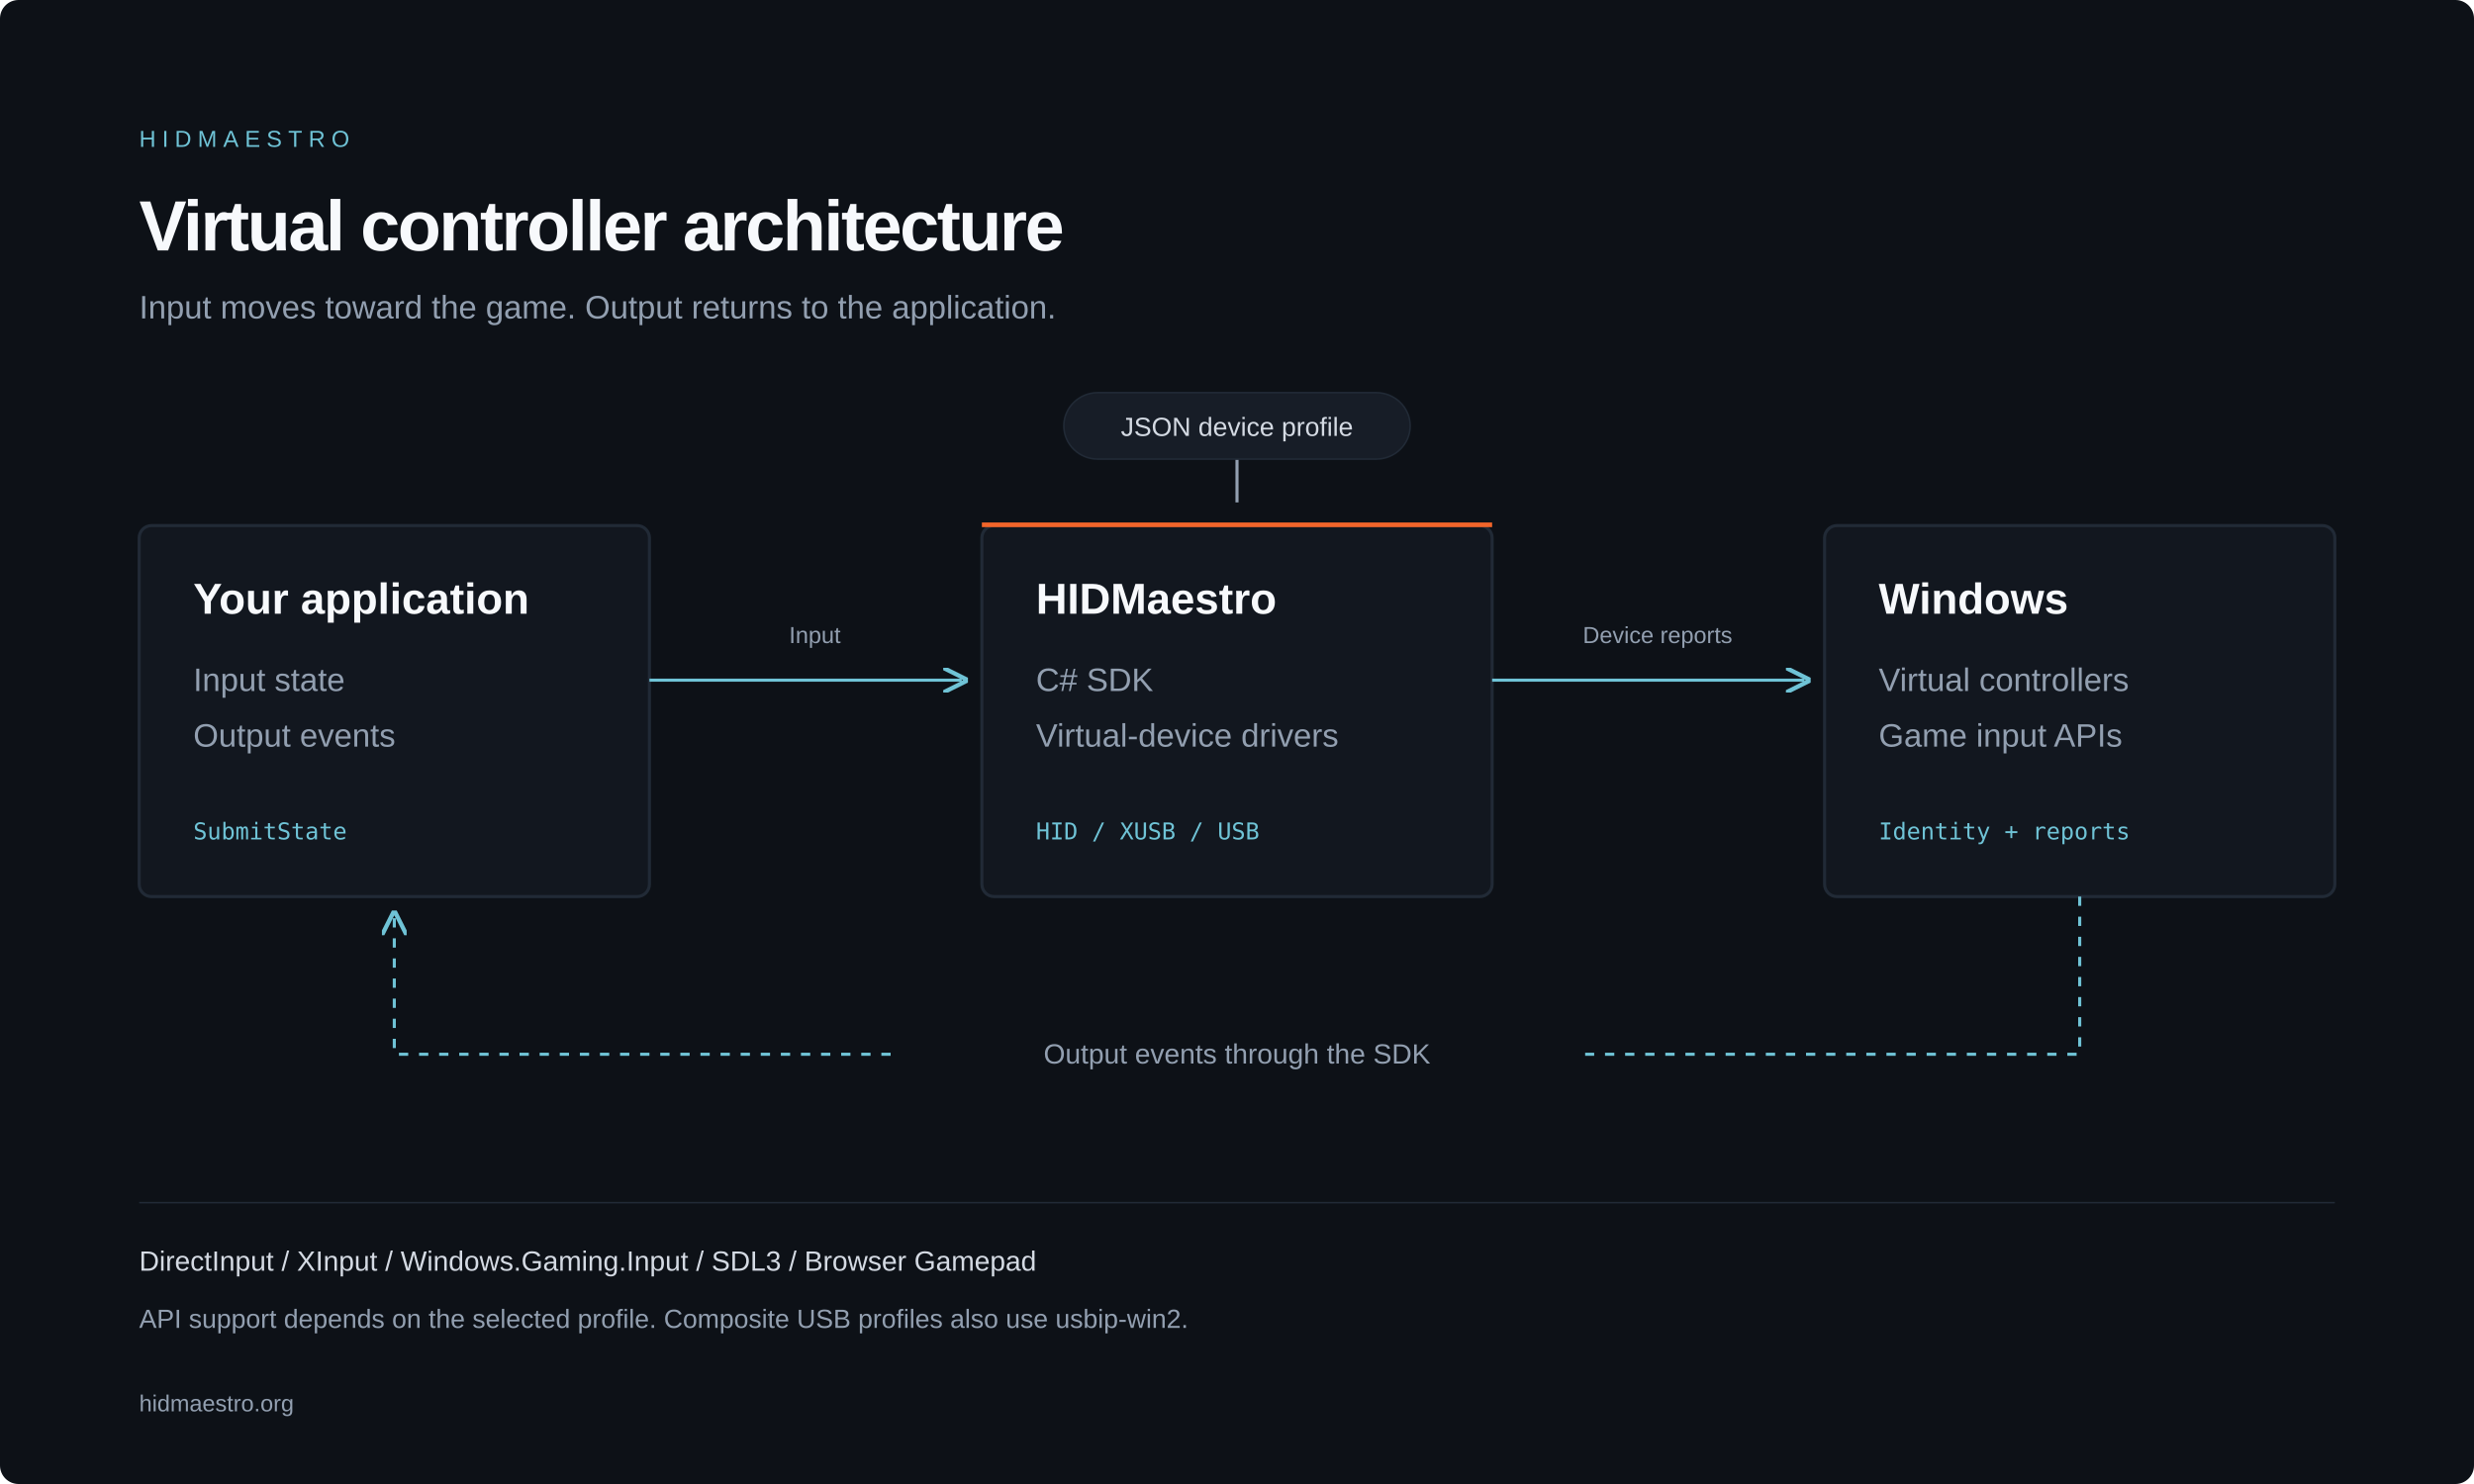
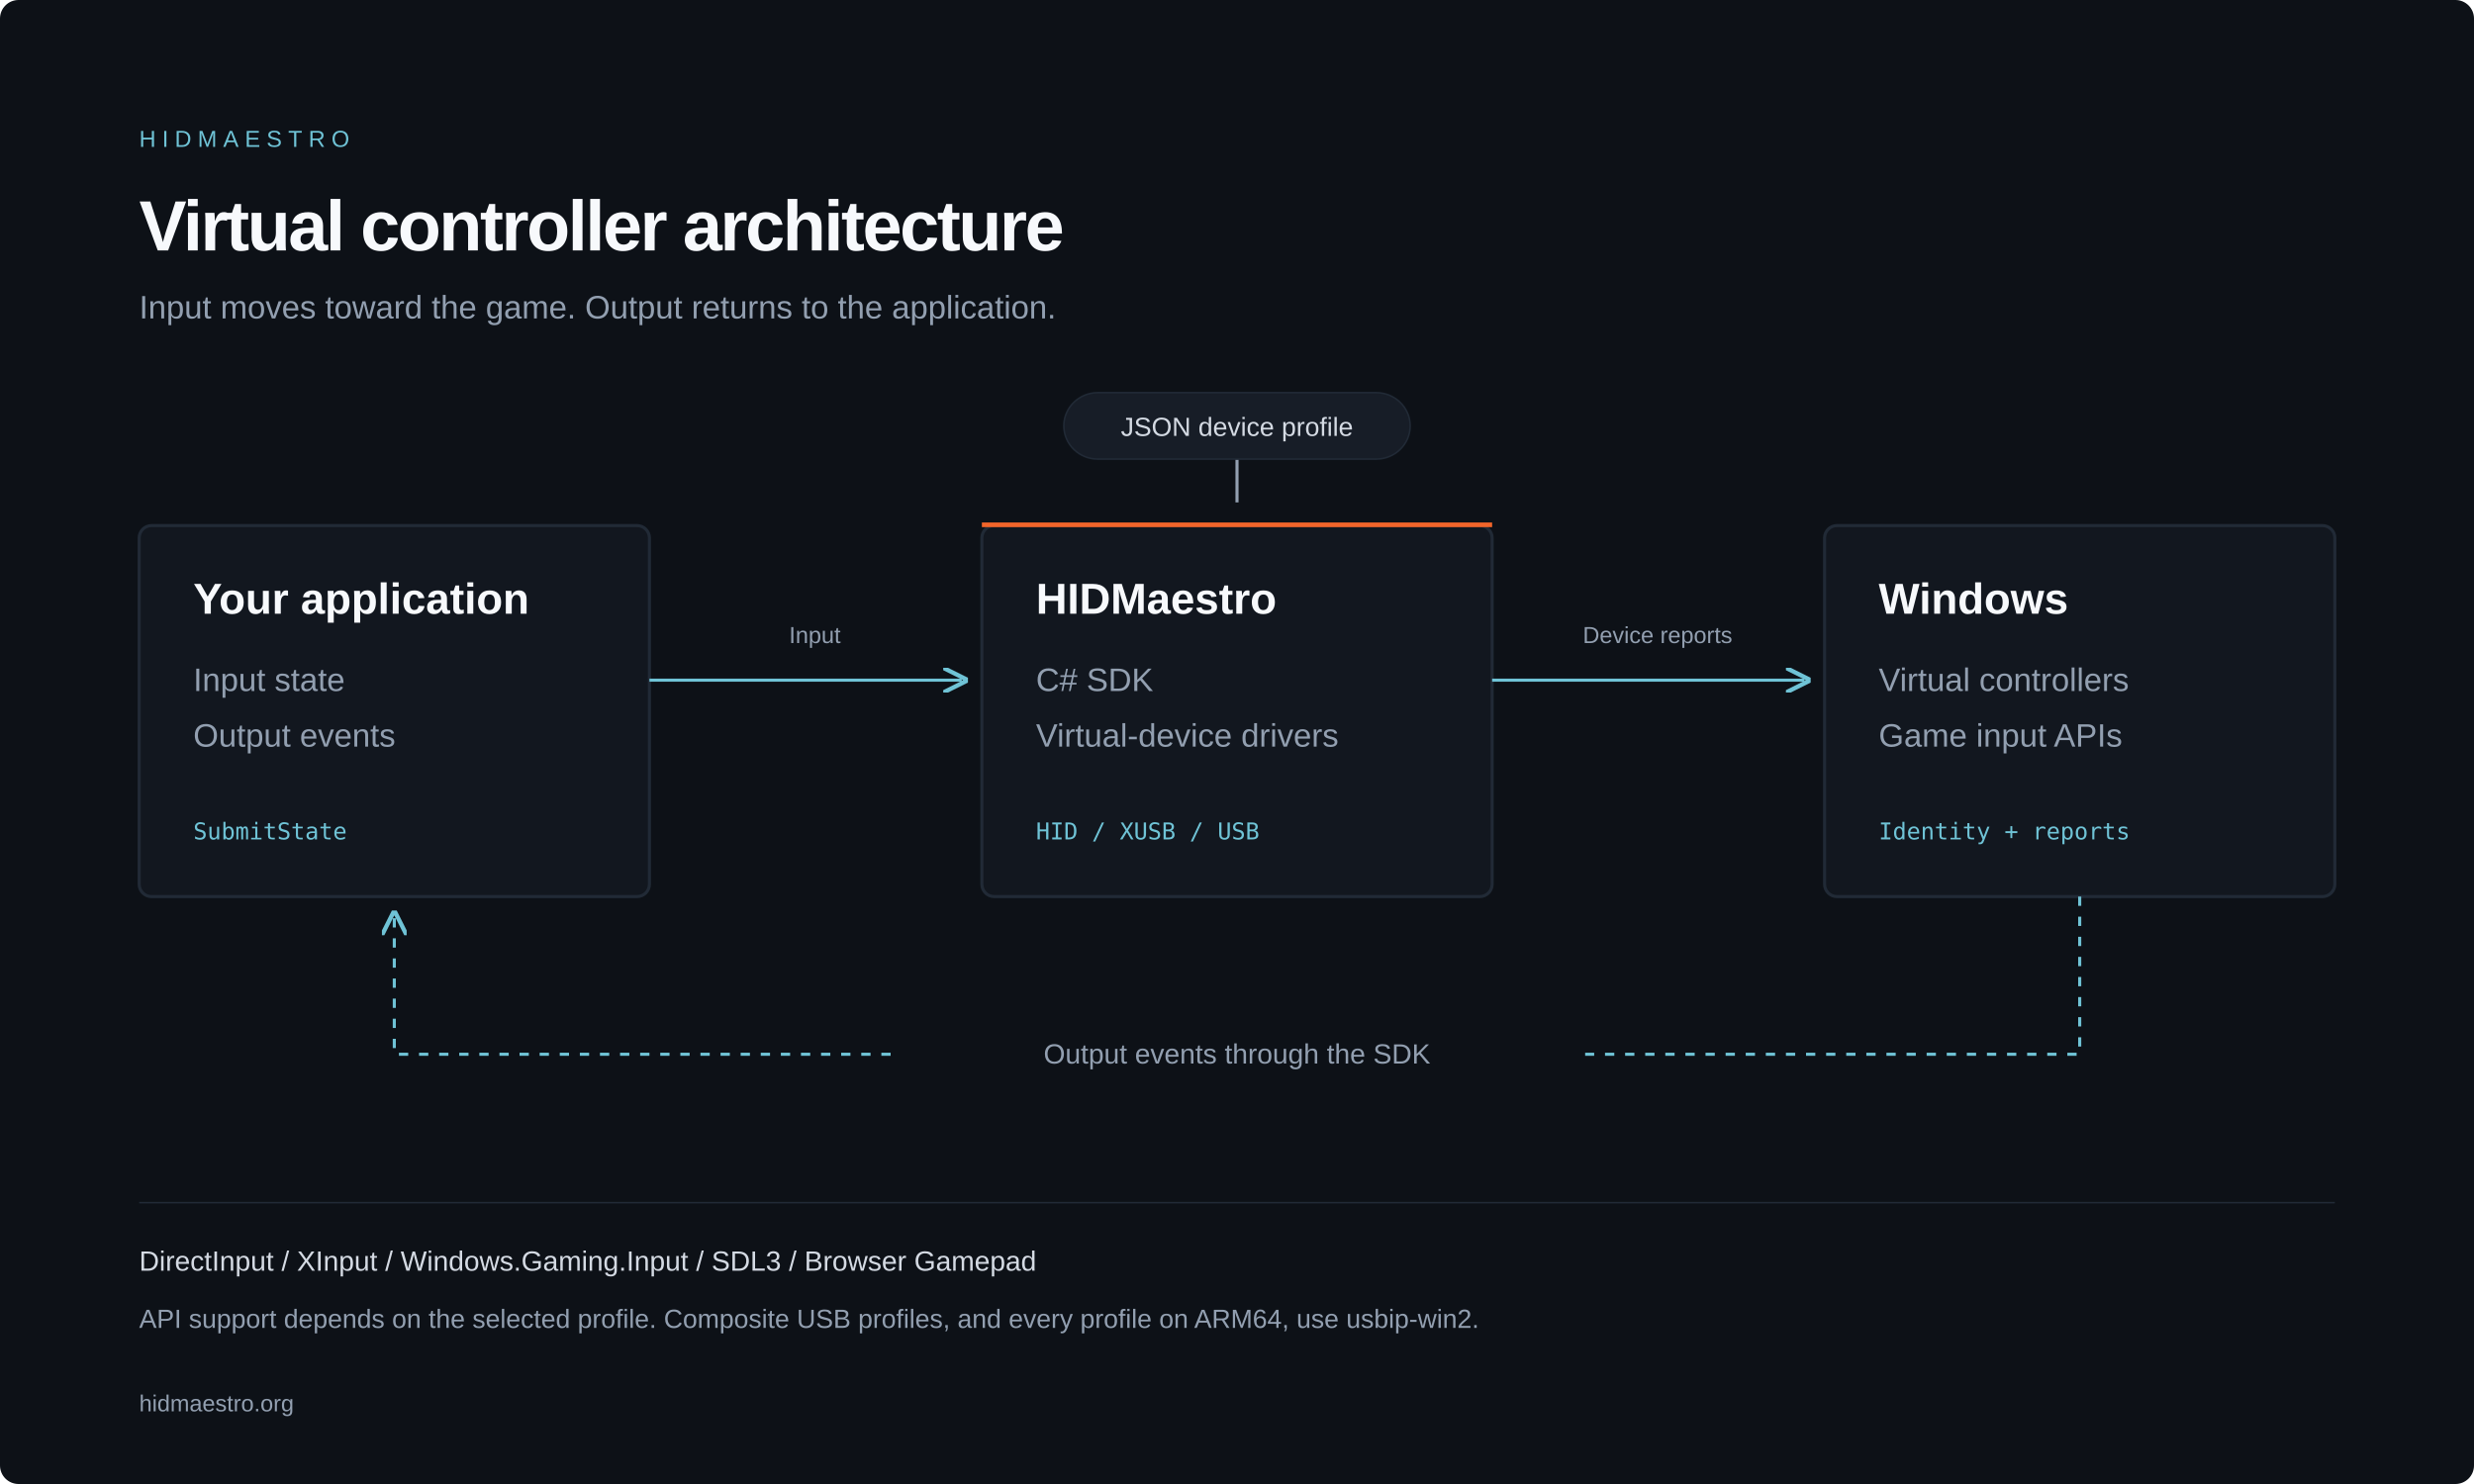
<svg xmlns="http://www.w3.org/2000/svg" width="1600" height="960" viewBox="0 0 1600 960" role="img" aria-labelledby="title description">
  <defs>
    <marker id="arrow" markerWidth="8" markerHeight="8" refX="6" refY="4" orient="auto-start-reverse">
      <path d="M0 0 8 4 0 8" fill="none" stroke="#6fc3d6" stroke-width="1.4" />
    </marker>
  </defs>
  <rect width="1600" height="960" rx="12" fill="#0d1117" />
  <g font-family="Arial, Helvetica, sans-serif">
    <text x="90" y="95" fill="#6fc3d6" font-size="15" letter-spacing="4">HIDMAESTRO</text>
    <text x="90" y="162" fill="#f7f9fc" font-size="46" font-weight="600" letter-spacing="-1.5">Virtual controller architecture</text>
    <text x="90" y="206" fill="#929fb0" font-size="21">Input moves toward the game. Output returns to the application.</text>
    <g fill="#12171f" stroke="#212a36" stroke-width="2">
      <rect x="90" y="340" width="330" height="240" rx="8" />
      <rect x="635" y="340" width="330" height="240" rx="8" />
      <rect x="1180" y="340" width="330" height="240" rx="8" />
    </g>
    <rect x="635" y="338" width="330" height="3" fill="#f2652a" />
    <g fill="#f7f9fc" font-size="28" font-weight="600">
      <text x="125" y="397">Your application</text>
      <text x="670" y="397">HIDMaestro</text>
      <text x="1215" y="397">Windows</text>
    </g>
    <g fill="#929fb0" font-size="21">
      <text x="125" y="447">Input state</text>
      <text x="125" y="483">Output events</text>
      <text x="670" y="447">C# SDK</text>
      <text x="670" y="483">Virtual-device drivers</text>
      <text x="1215" y="447">Virtual controllers</text>
      <text x="1215" y="483">Game input APIs</text>
    </g>
    <g fill="#6fc3d6" font-size="15" font-family="Consolas, monospace">
      <text x="125" y="543">SubmitState</text>
      <text x="670" y="543">HID / XUSB / USB</text>
      <text x="1215" y="543">Identity + reports</text>
    </g>
    <g stroke="#6fc3d6" stroke-width="2" fill="none" marker-end="url(#arrow)">
      <path d="M420 440H622" />
      <path d="M965 440H1167" />
    </g>
    <g fill="#929fb0" font-size="15" text-anchor="middle">
      <text x="527" y="416">Input</text>
      <text x="1072" y="416">Device reports</text>
    </g>
    <path d="M1345 580V682H255V593" stroke="#6fc3d6" stroke-width="2" fill="none" stroke-dasharray="6 7" marker-end="url(#arrow)" />
    <rect x="577" y="659" width="448" height="45" rx="6" fill="#0d1117" />
    <text x="800" y="688" text-anchor="middle" fill="#929fb0" font-size="18">Output events through the SDK</text>
    <path d="M800 293V325" stroke="#929fb0" stroke-width="2" fill="none" />
    <rect x="688" y="254" width="224" height="43" rx="22" fill="#171d27" stroke="#212a36" />
    <text x="800" y="282" text-anchor="middle" fill="#d4dae3" font-size="17">JSON device profile</text>
    <path d="M90 778H1510" stroke="#212a36" />
    <text x="90" y="822" fill="#d4dae3" font-size="18">DirectInput / XInput / Windows.Gaming.Input / SDL3 / Browser Gamepad</text>
-     <text x="90" y="859" fill="#929fb0" font-size="17">API support depends on the selected profile. Composite USB profiles also use usbip-win2.</text>
+     <text x="90" y="859" fill="#929fb0" font-size="17">API support depends on the selected profile. Composite USB profiles, and every profile on ARM64, use usbip-win2.</text>
    <text x="90" y="913" fill="#929fb0" font-size="15">hidmaestro.org</text>
  </g>
</svg>
